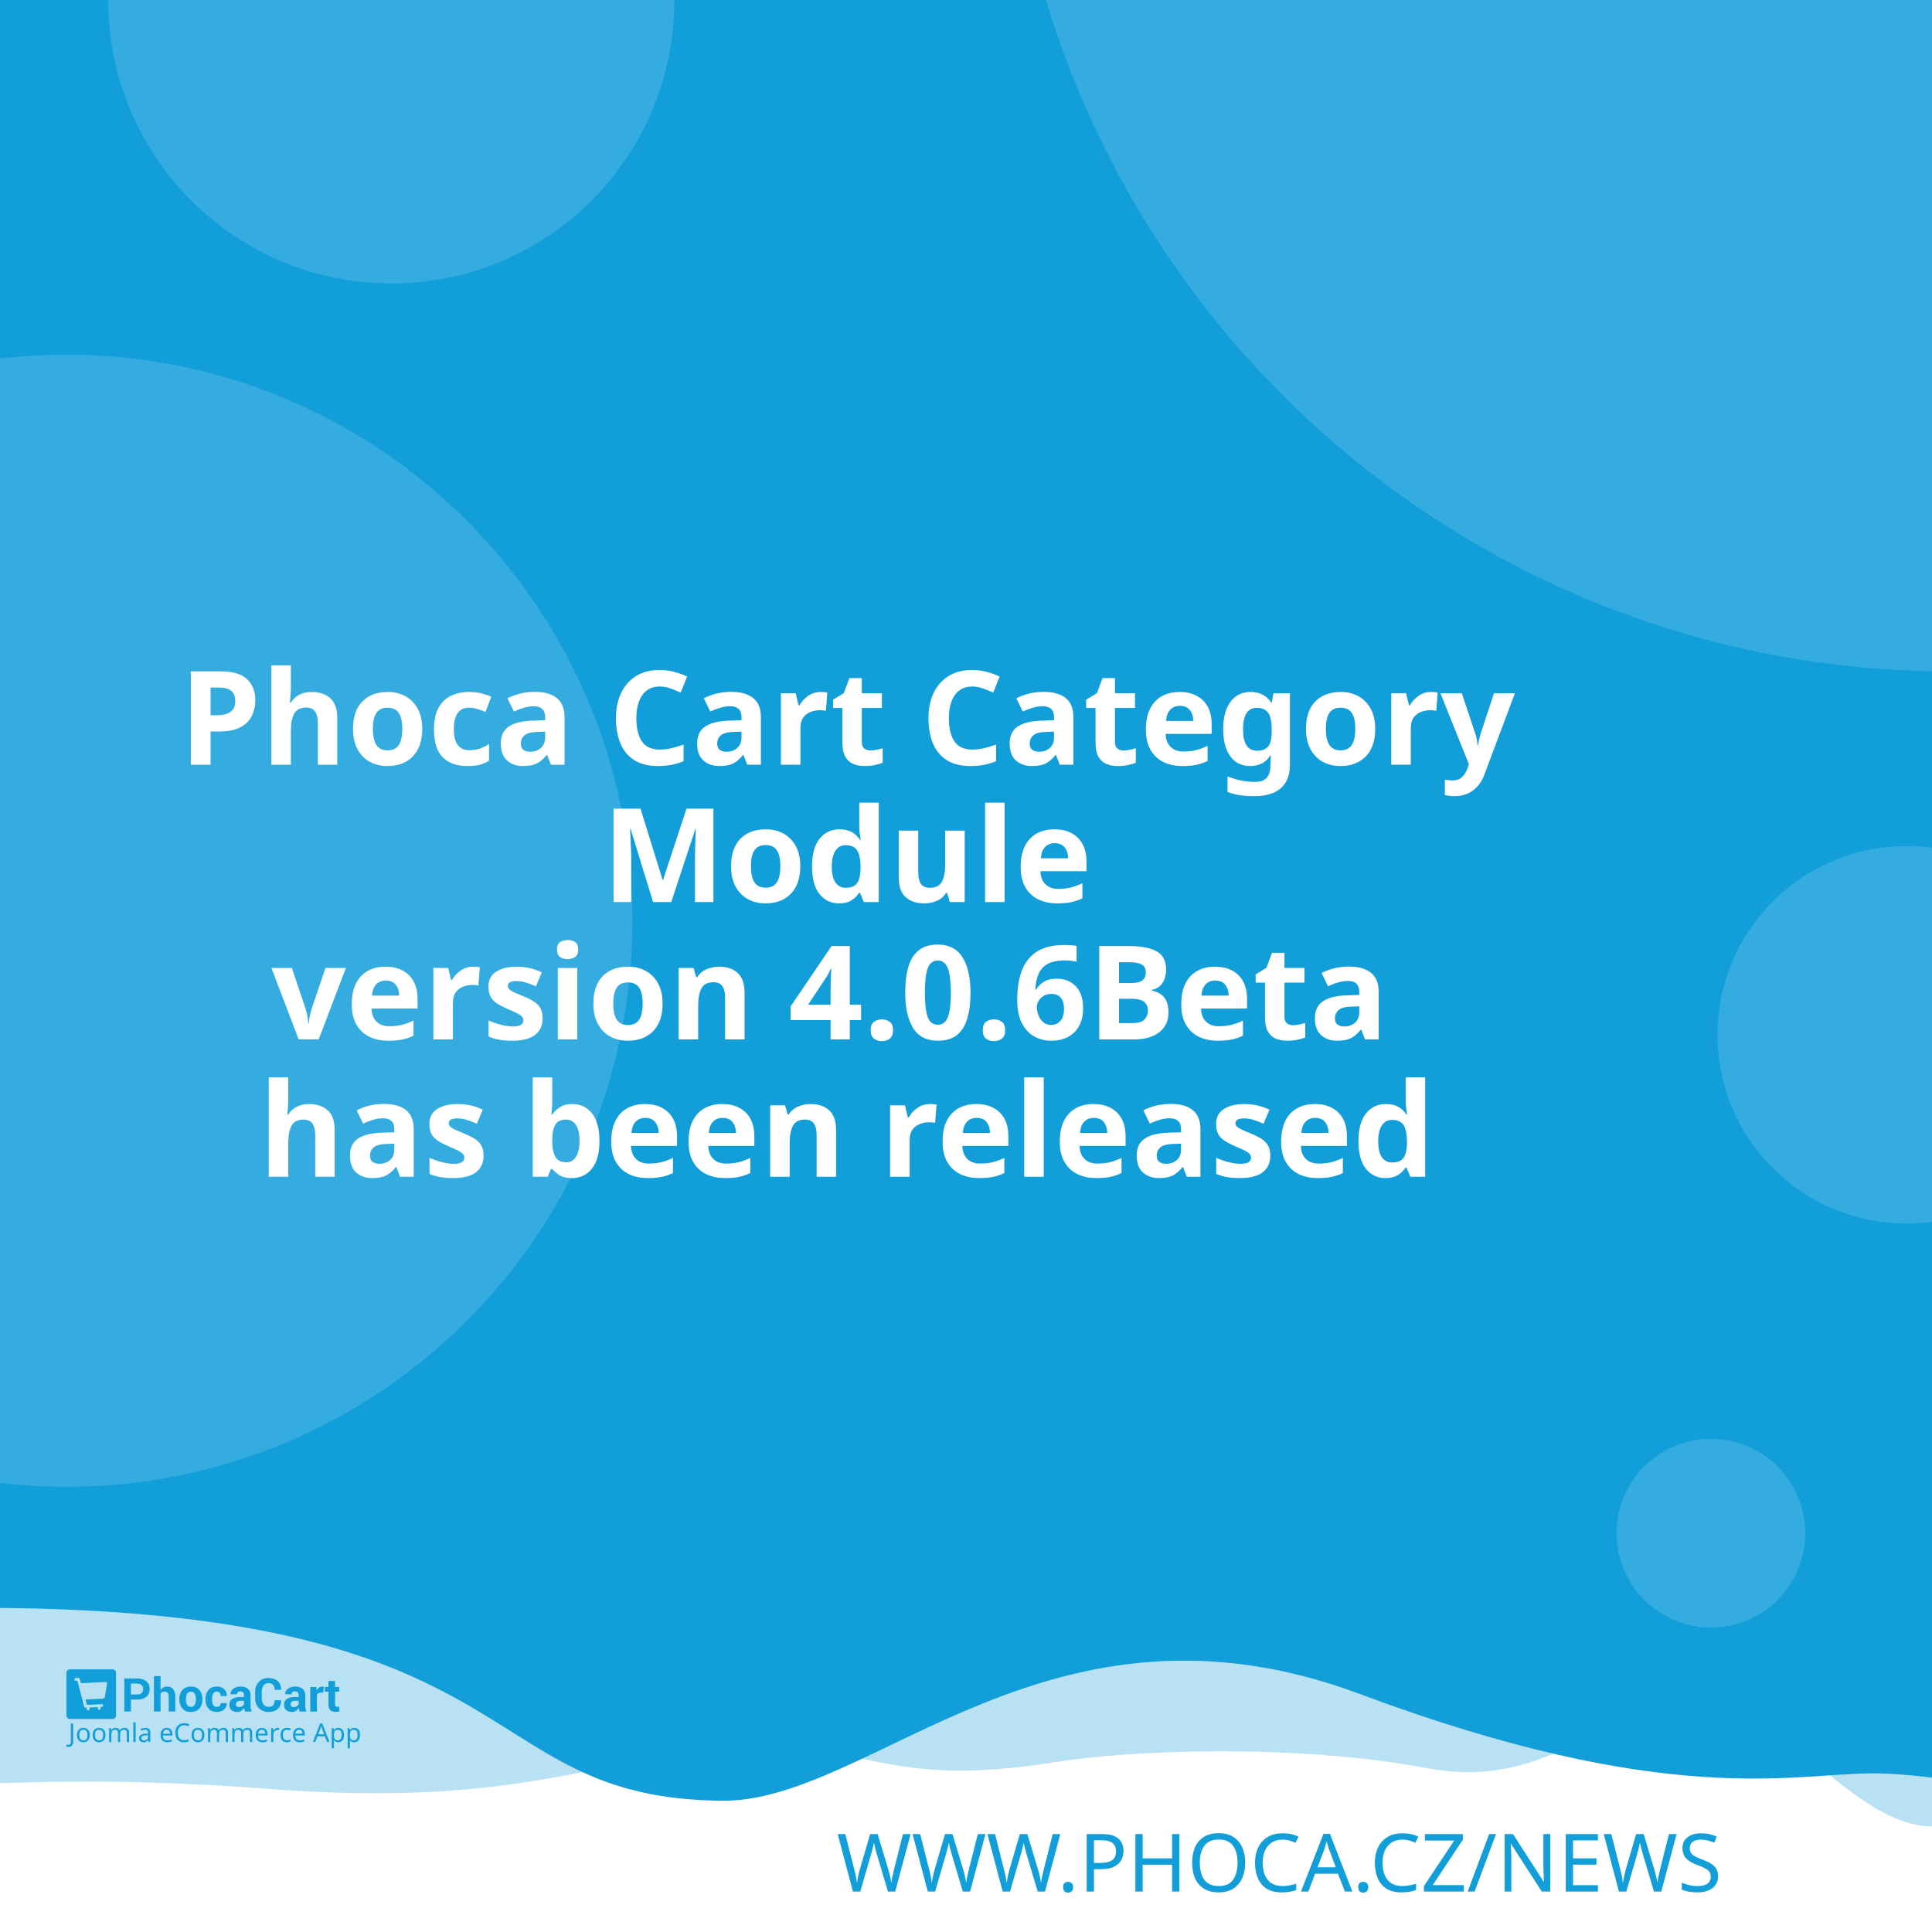
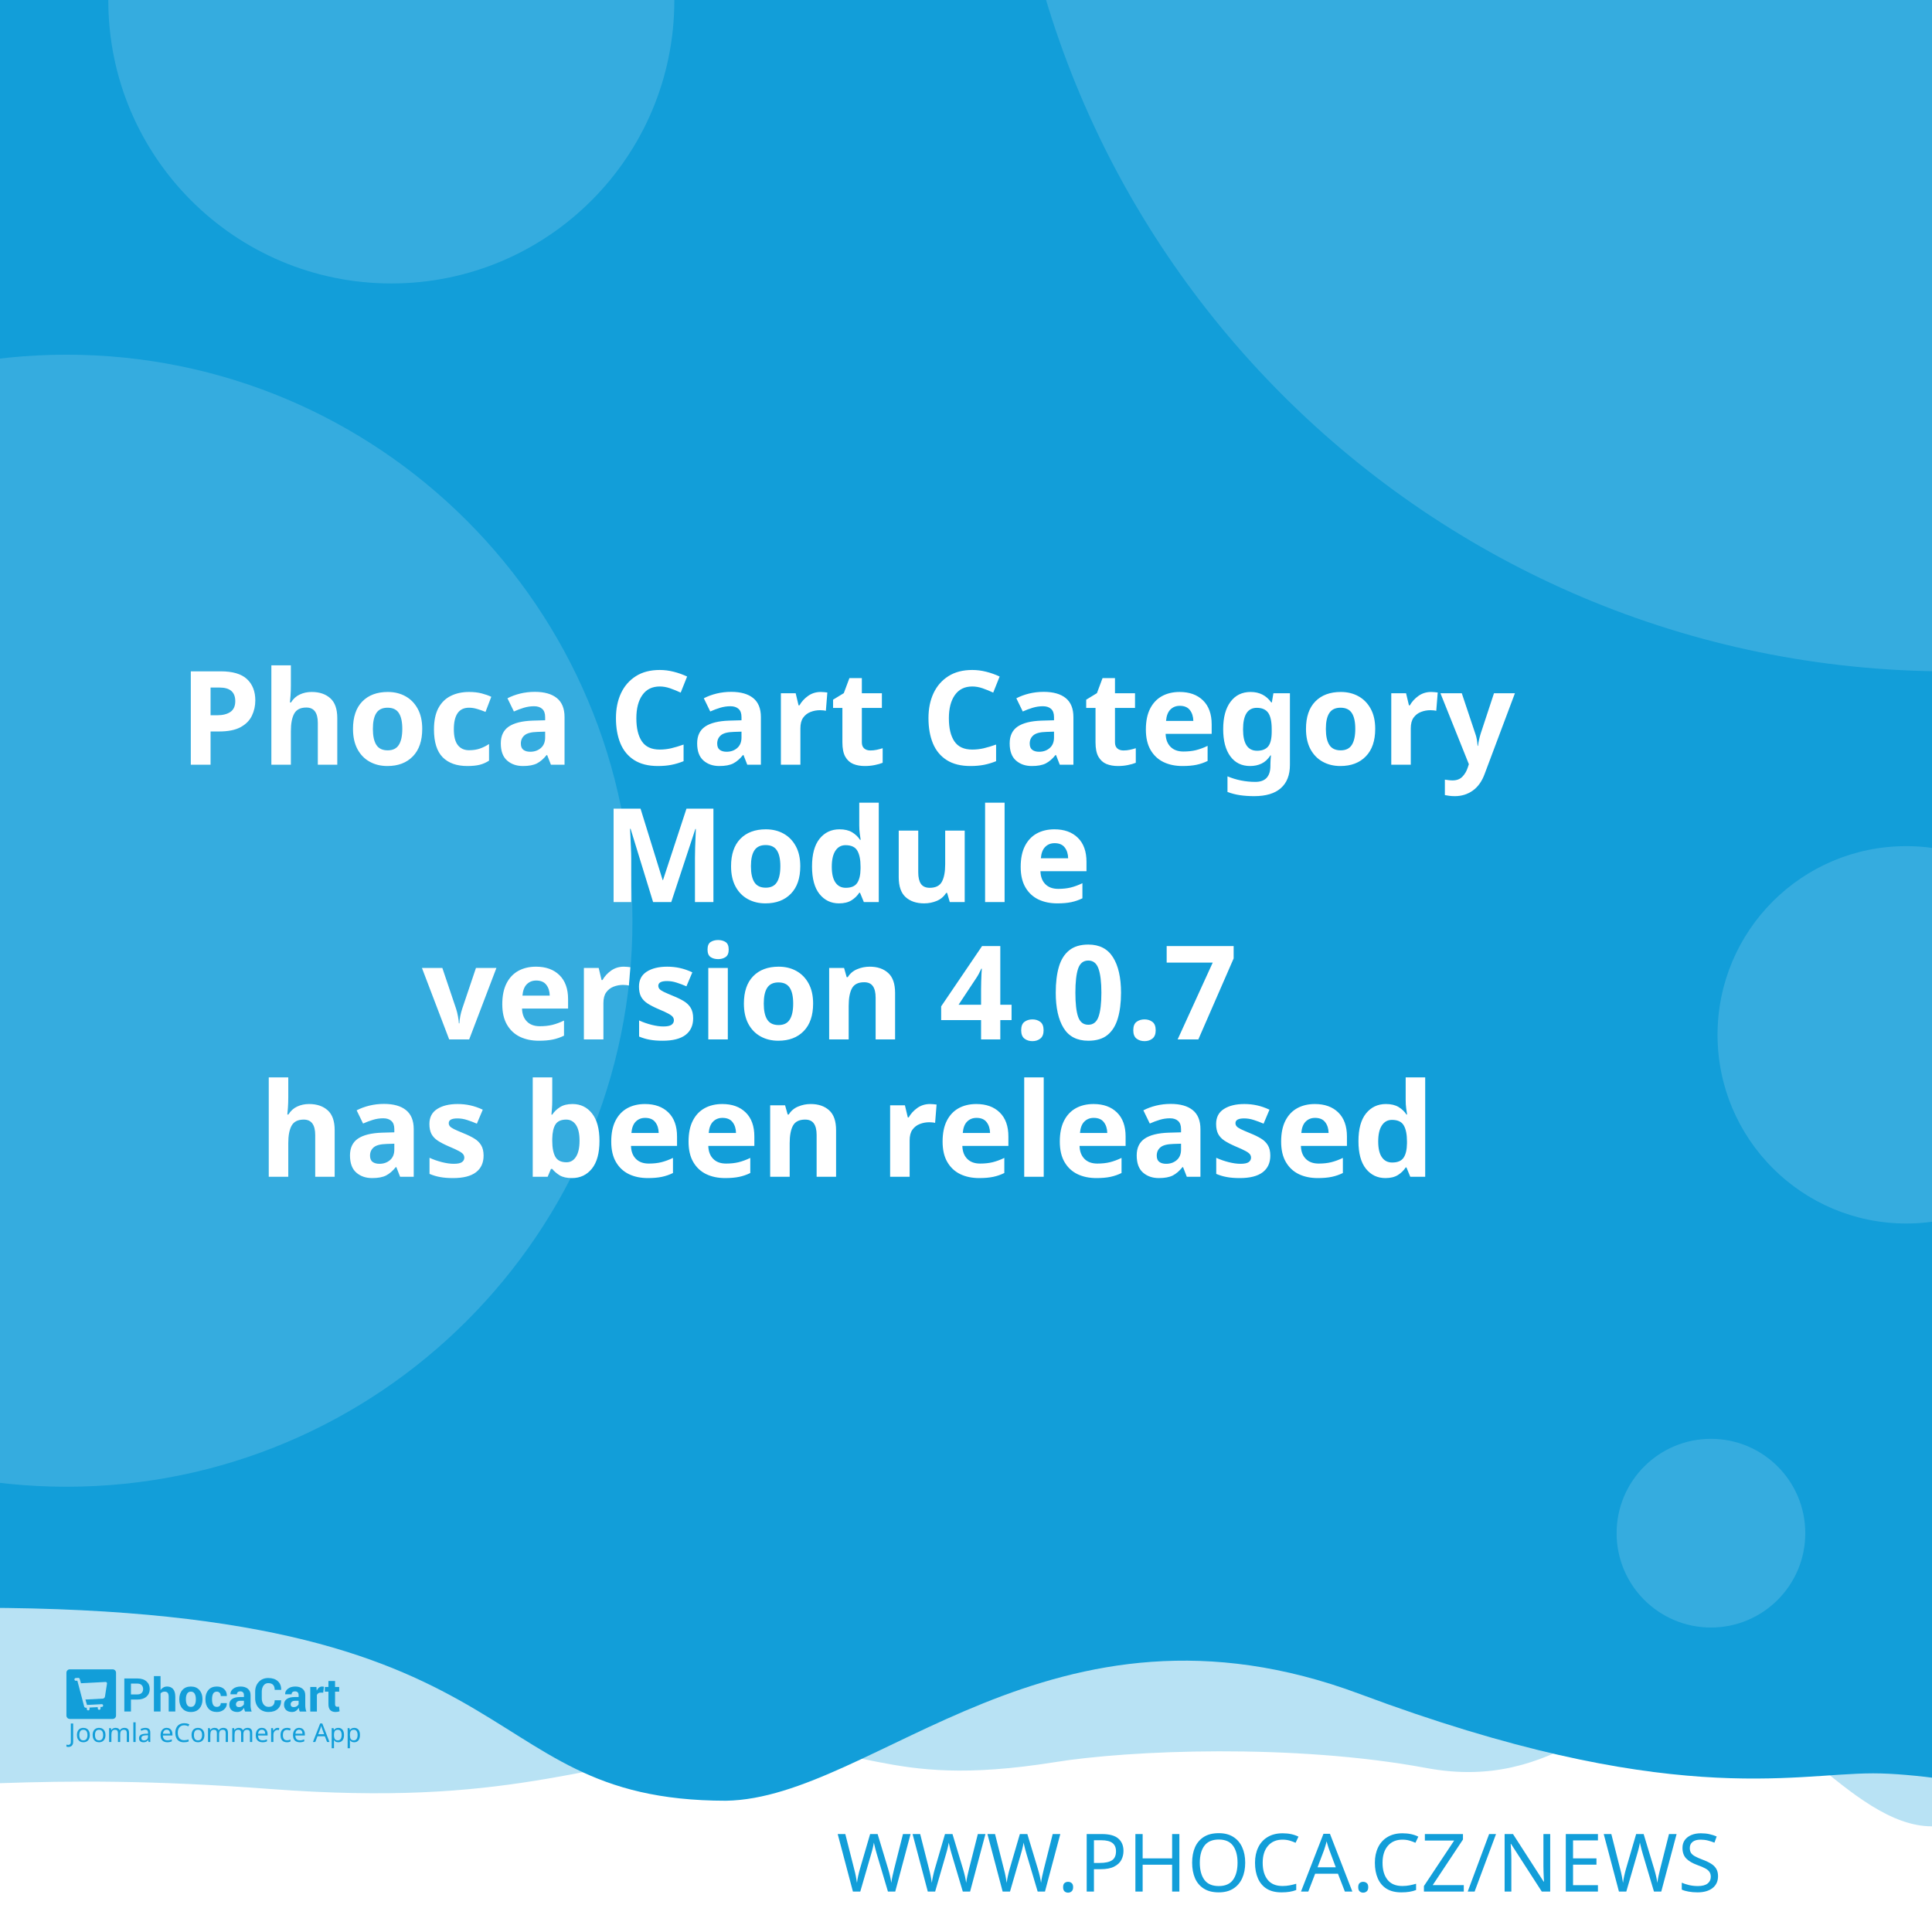
<svg xmlns="http://www.w3.org/2000/svg" width="512" height="512" viewBox="0 0 512 512" version="1.1" id="svg5">
  <defs id="defs2" />
  <g id="layer1">
    <path d="m -288.549,96.962 a 6.384,6.384 0 0 0 -6.384,6.384 v 81.087 a 6.384,6.384 0 0 0 6.384,6.384 h 81.083 a 6.384,6.384 0 0 0 6.384,-6.384 v -81.087 a 6.384,6.384 0 0 0 -6.384,-6.384 z m 16.084,16.188 c 0.591,-0.033 1.134,0.125 1.642,0.482 0.508,0.359 0.842,0.809 1.006,1.355 l 2.415,8.308 46.517,-2.44 c 0.829,-0.043 1.521,0.245 2.074,0.86 0.55,0.606 0.769,1.334 0.636,2.174 l -3.898,24.937 c -0.138,0.736 -0.57,1.497 -1.288,2.273 -0.719,0.787 -1.656,1.211 -2.797,1.272 l -32.861,1.721 3.038,10.253 27.775,-1.455 c 0.726,-0.04 1.351,0.178 1.887,0.648 0.523,0.483 0.803,1.086 0.844,1.812 0.038,0.726 -0.178,1.352 -0.648,1.887 -0.483,0.525 -1.086,0.806 -1.812,0.844 l -2.597,0.137 0.137,2.593 c 0.038,0.729 -0.178,1.356 -0.661,1.879 -0.472,0.535 -1.071,0.819 -1.8,0.856 -0.726,0.038 -1.353,-0.178 -1.879,-0.661 -0.535,-0.472 -0.814,-1.073 -0.852,-1.8 l -0.137,-2.593 -15.573,0.81 0.133,2.597 c 0.038,0.729 -0.176,1.356 -0.648,1.879 -0.483,0.535 -1.086,0.818 -1.812,0.856 -0.726,0.04 -1.352,-0.178 -1.887,-0.661 -0.525,-0.472 -0.806,-1.073 -0.844,-1.8 l -0.137,-2.597 -1.608,0.083 c -0.623,0.033 -1.193,-0.112 -1.721,-0.428 -0.515,-0.317 -0.883,-0.632 -1.11,-0.931 l -0.287,-0.507 -13.05,-49.343 -2.805,0.146 c -0.696,0.038 -1.312,-0.181 -1.858,-0.661 -0.545,-0.472 -0.835,-1.069 -0.873,-1.795 -0.038,-0.729 0.186,-1.353 0.682,-1.879 0.493,-0.535 1.083,-0.818 1.779,-0.856 z" style="fill:#ffffff;stroke-width:1;paint-order:stroke fill markers" id="path400" />
    <rect style="opacity:1;fill:#ffffff;stroke-width:5;stroke-linejoin:round;paint-order:stroke fill markers" id="rect723" width="512" height="512" x="0" y="0" />
    <path id="rect4460" style="opacity:0.3;fill:#129ed9;fill-opacity:1;stroke-width:5;stroke-linejoin:round;paint-order:stroke fill markers" d="M -256,4 H 768 v 480 c 0,0 -42.667,-10 -64,-10 -21.333,0 -42.408,10 -64,10 -21.592,0 -42.667,-10 -64,-10 -21.333,0 -42.408,10 -64,10 -21.592,0 -41.887,-34.701 -63.221,-34.701 -21.333,0 -35.645,25.795 -70.761,19.246 -35.116,-6.549 -78.862,-4.741 -98.515,-1.547 -47.289,7.533 -49.247,-6.724 -87.369,-3.311 -38.122,3.413 -56.921,15.193 -120.307,10.429 -63.387,-4.764 -84.091,0.698 -135.827,-0.116 -21.333,0 -42.408,10 -64,10 -21.592,0 -42.667,-10 -64,-10 -21.333,0 -64,10 -64,10 z" />
    <path id="rect4460-5" style="fill:#129ed9;fill-opacity:1;stroke-width:5;stroke-linejoin:round;paint-order:stroke fill markers" d="M -316,4.9999998e-7 H 708 V 480 c 0,0 -42.667,-10 -64,-10 -21.333,0 -42.408,10 -64,10 -21.592,0 -62.256,-10.048 -83.59,-10.048 -21.333,0 -54.449,9.448 -136.059,-21.03 -81.61,-30.478 -128.583,27.669 -167.971,28.291 -70.795,-0.042 -47.303,-54.288 -212.561,-50.983 C -185.439,429.534 -38.408,480 -60,480 c -21.592,0 -42.667,-10 -64,-10 -21.333,0 -42.408,10 -64,10 -21.592,0 -42.667,-10 -64,-10 -21.333,0 -64,10 -64,10 z" />
    <text xml:space="preserve" style="font-style:normal;font-weight:normal;font-size:21.333px;line-height:1.25;font-family:sans-serif;fill:#129ed9;fill-opacity:1;stroke:none" x="484.042" y="501.277" id="text2910-3-7">
      <tspan id="tspan2908-6-5" x="484.042" y="501.277" style="font-style:normal;font-variant:normal;font-weight:300;font-stretch:normal;font-size:21.333px;font-family:Montserrat;-inkscape-font-specification:'Montserrat Light';text-align:end;text-anchor:end;fill:#129ed9;fill-opacity:1">WWW.PHOCA.CZ/NEWS</tspan>
    </text>
    <text xml:space="preserve" style="font-style:normal;font-variant:normal;font-weight:600;font-stretch:normal;font-size:34.667px;line-height:1.05;font-family:Rubik;-inkscape-font-specification:'Rubik Semi-Bold';fill:#ffffff;fill-opacity:1;stroke:none" x="256" y="165" id="text11252">
      <tspan x="256" y="165" id="tspan403" style="text-align:center;text-anchor:middle" />
      <tspan x="256" y="202.659" style="font-size:34.667px;text-align:center;text-anchor:middle" id="tspan442">Phoca Cart Category</tspan>
      <tspan x="256" y="239.059" style="font-size:34.667px;text-align:center;text-anchor:middle" id="tspan444">Module</tspan>
-       <tspan x="256" y="275.459" id="tspan1992" style="font-size:34.667px;text-align:center;text-anchor:middle">version 4.0.6Beta
+       <tspan x="256" y="275.459" id="tspan1992" style="font-size:34.667px;text-align:center;text-anchor:middle">version 4.0.7
</tspan>
      <tspan x="256" y="311.859" id="tspan2906" style="font-size:34.667px;text-align:center;text-anchor:middle">has been released</tspan>
      <tspan x="256" y="348.259" id="tspan1994" style="font-size:34.667px" />
    </text>
    <circle style="opacity:0.15;fill:#ffffff;fill-opacity:1;stroke-width:5;stroke-linejoin:round;paint-order:stroke fill markers" id="path8376" cx="516.67" cy="-72.081" r="250" />
    <circle style="opacity:0.15;fill:#ffffff;fill-opacity:1;stroke-width:5;stroke-linejoin:round;paint-order:stroke fill markers" id="path8376-9" cx="17.604" cy="244" r="150" />
    <circle style="opacity:0.15;fill:#ffffff;fill-opacity:1;stroke-width:5;stroke-linejoin:round;paint-order:stroke fill markers" id="path8376-6" cx="103.704" cy="0.117" r="75" />
    <circle style="opacity:0.15;fill:#ffffff;fill-opacity:1;stroke-width:5;stroke-linejoin:round;paint-order:stroke fill markers" id="path8376-6-2" cx="505.168" cy="274.238" r="50" />
    <g id="g8950" transform="matrix(0.298069,0,0,0.298069,107.3348,335.2596)" style="fill:#129ed9;fill-opacity:1;stroke-width:3.355">
      <g id="g895" transform="translate(-301.0409,359.4151)" style="fill:#129ed9;fill-opacity:1;stroke-width:3.355">
        <g transform="matrix(1.3333,0,0,-1.3333,-75.59,850.15)" fill="#ffffff" image-rendering="optimizeQuality" id="g280" style="clip-rule:evenodd;fill:#129ed9;fill-opacity:1;stroke-width:8.934;shape-rendering:geometricPrecision">
          <path d="m 99.728,617.49 v -7.994 h -4.423 v 22.031 h 8.784 c 2.532,0 4.527,-0.646 5.979,-1.937 1.452,-1.291 2.181,-2.99 2.181,-5.097 0,-2.107 -0.729,-3.801 -2.181,-5.082 -1.452,-1.281 -3.446,-1.921 -5.979,-1.921 z m 0,3.408 h 4.361 c 1.23,0 2.165,0.336 2.801,1.002 0.635,0.671 0.951,1.523 0.951,2.561 0,1.059 -0.315,1.932 -0.946,2.623 -0.63,0.687 -1.566,1.033 -2.806,1.033 H 99.728 Z" id="path262" style="fill:#129ed9;fill-opacity:1;stroke-width:3.355" />
          <path d="m 119.45,623.79 c 0.517,0.749 1.147,1.327 1.891,1.746 0.749,0.418 1.576,0.63 2.485,0.63 1.705,0 3.043,-0.568 4.02,-1.704 0.971,-1.131 1.457,-2.887 1.457,-5.252 v -9.714 h -4.418 v 9.76 c 0,1.276 -0.227,2.174 -0.677,2.706 -0.445,0.532 -1.116,0.795 -2.005,0.795 -0.605,0 -1.137,-0.108 -1.602,-0.325 -0.465,-0.217 -0.847,-0.522 -1.152,-0.919 v -12.017 h -4.418 v 23.611 h 4.418 z" id="path264" style="fill:#129ed9;fill-opacity:1;stroke-width:3.355" />
          <path d="m 131.96,617.83 c 0,2.438 0.682,4.436 2.046,5.996 1.359,1.554 3.25,2.334 5.663,2.334 2.418,0 4.315,-0.774 5.689,-2.329 1.375,-1.549 2.062,-3.553 2.062,-6.001 v -0.32 c 0,-2.458 -0.687,-4.462 -2.051,-6.011 -1.369,-1.544 -3.261,-2.319 -5.674,-2.319 -2.418,0 -4.315,0.775 -5.684,2.319 -1.364,1.549 -2.051,3.553 -2.051,6.011 z m 4.408,-0.31 c 0,-1.487 0.264,-2.68 0.785,-3.584 0.527,-0.899 1.375,-1.348 2.542,-1.348 1.142,0 1.979,0.454 2.506,1.358 0.532,0.904 0.796,2.097 0.796,3.574 v 0.315 c 0,1.446 -0.269,2.629 -0.801,3.542 -0.537,0.914 -1.38,1.374 -2.527,1.374 -1.142,0 -1.979,-0.46 -2.506,-1.379 -0.532,-0.919 -0.796,-2.102 -0.796,-3.537 z" id="path266" style="fill:#129ed9;fill-opacity:1;stroke-width:3.355" />
          <path d="m 157.01,612.59 c 0.79,0 1.421,0.227 1.891,0.682 0.475,0.454 0.713,1.064 0.713,1.828 h 4.015 l 0.041,-0.093 c 0.041,-1.653 -0.579,-3.037 -1.871,-4.152 -1.287,-1.116 -2.883,-1.673 -4.79,-1.673 -2.439,0 -4.325,0.769 -5.648,2.314 -1.318,1.544 -1.979,3.522 -1.979,5.944 v 0.449 c 0,2.412 0.656,4.395 1.974,5.944 1.317,1.554 3.198,2.329 5.638,2.329 2.02,0 3.648,-0.573 4.883,-1.725 1.235,-1.151 1.835,-2.664 1.793,-4.539 l -0.031,-0.088 h -4.026 c 0,0.842 -0.233,1.544 -0.698,2.107 -0.46,0.558 -1.101,0.837 -1.922,0.837 -1.168,0 -1.995,-0.454 -2.475,-1.358 -0.476,-0.904 -0.718,-2.071 -0.718,-3.496 v -0.454 c 0,-1.456 0.243,-2.628 0.718,-3.522 0.48,-0.888 1.312,-1.332 2.491,-1.332" id="path268" style="fill:#129ed9;fill-opacity:1;stroke-width:3.355" />
          <path d="m 175.8,609.49 c -0.165,0.372 -0.305,0.764 -0.419,1.183 -0.119,0.413 -0.202,0.837 -0.248,1.27 -0.455,-0.8 -1.054,-1.456 -1.798,-1.978 -0.739,-0.521 -1.628,-0.785 -2.656,-0.785 -1.715,0 -3.038,0.439 -3.963,1.322 -0.93,0.883 -1.395,2.086 -1.395,3.604 0,1.606 0.62,2.845 1.855,3.729 1.235,0.883 3.038,1.322 5.41,1.322 h 2.47 v 1.301 c 0,0.785 -0.207,1.394 -0.62,1.828 -0.413,0.434 -1.023,0.651 -1.834,0.651 -0.713,0 -1.266,-0.175 -1.653,-0.522 -0.393,-0.346 -0.584,-0.826 -0.584,-1.446 l -4.268,0.016 -0.016,0.093 c -0.072,1.379 0.527,2.572 1.798,3.579 1.271,1.002 2.946,1.503 5.013,1.503 1.958,0 3.545,-0.496 4.769,-1.492 1.22,-0.992 1.829,-2.406 1.829,-4.24 v -6.76 c 0,-0.769 0.062,-1.492 0.176,-2.164 0.119,-0.676 0.299,-1.348 0.553,-2.014 z m -4.046,2.943 c 0.78,0 1.468,0.191 2.077,0.574 0.605,0.382 1.013,0.826 1.225,1.332 v 2.308 h -2.47 c -0.935,0 -1.648,-0.232 -2.134,-0.702 -0.481,-0.47 -0.724,-1.033 -0.724,-1.699 0,-0.542 0.181,-0.981 0.542,-1.312 0.367,-0.336 0.858,-0.501 1.483,-0.501" id="path270" style="fill:#129ed9;fill-opacity:1;stroke-width:3.355" />
          <path d="m 199.84,617.01 0.031,-0.088 c 0.041,-2.37 -0.682,-4.25 -2.17,-5.645 -1.488,-1.394 -3.555,-2.091 -6.201,-2.091 -2.656,0 -4.811,0.852 -6.464,2.556 -1.653,1.704 -2.486,3.894 -2.486,6.579 v 4.369 c 0,2.67 0.812,4.86 2.424,6.574 1.617,1.715 3.715,2.572 6.299,2.572 2.723,0 4.852,-0.697 6.386,-2.097 1.535,-1.399 2.284,-3.305 2.243,-5.717 l -0.031,-0.088 h -4.299 c 0,1.451 -0.346,2.561 -1.044,3.336 -0.698,0.769 -1.783,1.157 -3.255,1.157 -1.323,0 -2.372,-0.537 -3.147,-1.606 -0.78,-1.074 -1.168,-2.438 -1.168,-4.1 v -4.39 c 0,-1.683 0.408,-3.057 1.225,-4.131 0.822,-1.069 1.922,-1.606 3.317,-1.606 1.38,0 2.403,0.372 3.064,1.11 0.661,0.744 0.992,1.844 0.992,3.305 z" id="path272" style="fill:#129ed9;fill-opacity:1;stroke-width:3.355" />
          <path d="m 212.27,609.49 c -0.165,0.372 -0.305,0.764 -0.419,1.183 -0.119,0.413 -0.202,0.837 -0.248,1.27 -0.455,-0.8 -1.054,-1.456 -1.798,-1.978 -0.739,-0.521 -1.628,-0.785 -2.656,-0.785 -1.716,0 -3.038,0.439 -3.963,1.322 -0.93,0.883 -1.395,2.086 -1.395,3.604 0,1.606 0.62,2.845 1.855,3.729 1.235,0.883 3.039,1.322 5.41,1.322 h 2.47 v 1.301 c 0,0.785 -0.207,1.394 -0.62,1.828 -0.413,0.434 -1.023,0.651 -1.834,0.651 -0.713,0 -1.266,-0.175 -1.654,-0.522 -0.393,-0.346 -0.584,-0.826 -0.584,-1.446 l -4.268,0.016 -0.016,0.093 c -0.072,1.379 0.527,2.572 1.798,3.579 1.271,1.002 2.945,1.503 5.013,1.503 1.958,0 3.545,-0.496 4.769,-1.492 1.22,-0.992 1.829,-2.406 1.829,-4.24 v -6.76 c 0,-0.769 0.062,-1.492 0.176,-2.164 0.119,-0.676 0.3,-1.348 0.553,-2.014 z m -4.046,2.943 c 0.78,0 1.468,0.191 2.077,0.574 0.605,0.382 1.013,0.826 1.224,1.332 v 2.308 h -2.47 c -0.935,0 -1.649,-0.232 -2.134,-0.702 -0.481,-0.47 -0.723,-1.033 -0.723,-1.699 0,-0.542 0.181,-0.981 0.542,-1.312 0.367,-0.336 0.858,-0.501 1.483,-0.501" id="path274" style="fill:#129ed9;fill-opacity:1;stroke-width:3.355" />
          <path d="m 227.92,622.06 -1.617,0.046 c -0.656,0 -1.199,-0.134 -1.623,-0.408 -0.423,-0.274 -0.744,-0.656 -0.966,-1.152 v -11.052 h -4.408 v 16.36 h 4.103 l 0.196,-2.422 c 0.382,0.857 0.883,1.528 1.494,2.009 0.61,0.48 1.312,0.723 2.108,0.723 0.223,0 0.429,-0.015 0.615,-0.052 0.186,-0.036 0.377,-0.077 0.568,-0.129 z" id="path276" style="fill:#129ed9;fill-opacity:1;stroke-width:3.355" />
          <path d="m 235.83,629.86 v -4.007 h 2.754 v -3.099 H 235.83 v -8.33 c 0,-0.635 0.129,-1.09 0.393,-1.363 0.263,-0.274 0.615,-0.408 1.059,-0.408 0.232,0 0.434,0.01 0.599,0.036 0.166,0.026 0.362,0.072 0.579,0.129 l 0.383,-3.181 c -0.445,-0.155 -0.878,-0.268 -1.302,-0.341 -0.424,-0.078 -0.884,-0.114 -1.38,-0.114 -1.524,0 -2.697,0.418 -3.519,1.255 -0.822,0.837 -1.235,2.159 -1.235,3.977 v 8.34 h -2.392 v 3.099 h 2.392 v 4.007 z" id="path278" style="fill:#129ed9;fill-opacity:1;stroke-width:3.355" />
        </g>
        <g fill="#ffffff" fill-rule="evenodd" image-rendering="optimizeQuality" stroke-width="1.934" aria-label="Joomla eCommerce App" id="g318" style="clip-rule:evenodd;fill:#129ed9;fill-opacity:1;shape-rendering:geometricPrecision">
          <path d="M 1.704,69 Q 1.151,69 0.736,68.908 0.321,68.839 -0.002,68.7 v -1.752 q 0.369,0.092 0.784,0.161 0.415,0.069 0.876,0.069 0.576,0 1.083,-0.231 0.53,-0.231 0.853,-0.807 0.323,-0.576 0.323,-1.614 v -16.368 h 2.075 v 16.206 q 0,2.374 -1.176,3.504 -1.176,1.13 -3.112,1.13 z" id="path282" style="fill:#129ed9;fill-opacity:1;stroke-width:1.934" />
          <path d="m 20.792,58.419 q 0,3.066 -1.568,4.749 -1.545,1.683 -4.196,1.683 -1.637,0 -2.928,-0.738 -1.268,-0.761 -2.006,-2.19 -0.738,-1.452 -0.738,-3.504 0,-3.066 1.545,-4.726 1.545,-1.66 4.196,-1.66 1.683,0 2.951,0.761 1.291,0.738 2.006,2.167 0.738,1.406 0.738,3.458 z m -9.336,0 q 0,2.19 0.853,3.481 0.876,1.268 2.766,1.268 1.867,0 2.743,-1.268 0.876,-1.291 0.876,-3.481 0,-2.19 -0.876,-3.435 -0.876,-1.245 -2.766,-1.245 -1.89,0 -2.743,1.245 -0.853,1.245 -0.853,3.435 z" id="path284" style="fill:#129ed9;fill-opacity:1;stroke-width:1.934" />
          <path d="m 34.739,58.419 q 0,3.066 -1.568,4.749 -1.545,1.683 -4.196,1.683 -1.637,0 -2.928,-0.738 -1.268,-0.761 -2.006,-2.19 -0.738,-1.452 -0.738,-3.504 0,-3.066 1.545,-4.726 1.545,-1.66 4.196,-1.66 1.683,0 2.951,0.761 1.291,0.738 2.006,2.167 0.738,1.406 0.738,3.458 z m -9.336,0 q 0,2.19 0.853,3.481 0.876,1.268 2.766,1.268 1.867,0 2.743,-1.268 0.876,-1.291 0.876,-3.481 0,-2.19 -0.876,-3.435 -0.876,-1.245 -2.766,-1.245 -1.89,0 -2.743,1.245 -0.853,1.245 -0.853,3.435 z" id="path286" style="fill:#129ed9;fill-opacity:1;stroke-width:1.934" />
          <path d="m 51.499,52.033 q 2.098,0 3.135,1.083 1.037,1.06 1.037,3.458 V 64.62 H 53.666 v -7.953 q 0,-2.928 -2.513,-2.928 -1.798,0 -2.582,1.037 -0.761,1.037 -0.761,3.02 V 64.62 h -2.006 v -7.953 q 0,-2.928 -2.536,-2.928 -1.867,0 -2.582,1.153 -0.715,1.153 -0.715,3.32 v 6.409 h -2.029 v -12.356 h 1.637 l 0.3,1.683 h 0.115 q 0.576,-0.968 1.545,-1.429 0.991,-0.484 2.098,-0.484 2.905,0 3.781,2.075 h 0.115 q 0.622,-1.06 1.683,-1.568 1.083,-0.507 2.282,-0.507 z" id="path288" style="fill:#129ed9;fill-opacity:1;stroke-width:1.934" />
          <path d="M 61.527,64.62 H 59.498 V 47.1 h 2.029 z" id="path290" style="fill:#129ed9;fill-opacity:1;stroke-width:1.934" />
          <path d="m 70.126,52.056 q 2.259,0 3.343,0.991 1.083,0.991 1.083,3.158 v 8.414 h -1.475 l -0.392,-1.752 h -0.092 q -0.807,1.014 -1.706,1.498 -0.876,0.484 -2.444,0.484 -1.683,0 -2.789,-0.876 -1.107,-0.899 -1.107,-2.789 0,-1.844 1.452,-2.836 1.452,-1.014 4.472,-1.107 l 2.098,-0.069 v -0.738 q 0,-1.545 -0.669,-2.144 -0.669,-0.599 -1.89,-0.599 -0.968,0 -1.844,0.3 -0.876,0.277 -1.637,0.645 l -0.622,-1.522 q 0.807,-0.438 1.913,-0.738 1.107,-0.323 2.305,-0.323 z m 0.599,6.593 q -2.305,0.092 -3.204,0.738 -0.876,0.645 -0.876,1.821 0,1.037 0.622,1.522 0.645,0.484 1.637,0.484 1.568,0 2.605,-0.853 1.037,-0.876 1.037,-2.674 v -1.107 z" id="path292" style="fill:#129ed9;fill-opacity:1;stroke-width:1.934" />
          <path d="m 89.144,52.033 q 1.591,0 2.72,0.692 1.153,0.692 1.752,1.96 0.622,1.245 0.622,2.928 v 1.222 h -8.46 q 0.046,2.098 1.06,3.204 1.037,1.083 2.882,1.083 1.176,0 2.075,-0.207 0.922,-0.231 1.89,-0.645 v 1.775 q -0.945,0.415 -1.867,0.599 -0.922,0.207 -2.19,0.207 -1.752,0 -3.112,-0.715 -1.337,-0.715 -2.098,-2.121 -0.738,-1.429 -0.738,-3.481 0,-2.029 0.669,-3.481 0.692,-1.452 1.913,-2.236 1.245,-0.784 2.882,-0.784 z m -0.023,1.66 q -1.452,0 -2.305,0.945 -0.83,0.922 -0.991,2.582 h 6.293 q -0.023,-1.568 -0.738,-2.536 -0.715,-0.991 -2.259,-0.991 z" id="path294" style="fill:#129ed9;fill-opacity:1;stroke-width:1.934" />
          <path d="m 104.71,49.751 q -2.651,0 -4.173,1.775 -1.522,1.775 -1.522,4.864 0,3.066 1.406,4.864 1.429,1.775 4.265,1.775 1.083,0 2.052,-0.184 0.968,-0.184 1.89,-0.461 v 1.798 q -0.922,0.346 -1.913,0.507 -0.968,0.161 -2.328,0.161 -2.513,0 -4.196,-1.037 -1.683,-1.037 -2.536,-2.951 -0.83,-1.913 -0.83,-4.495 0,-2.49 0.899,-4.38 0.922,-1.913 2.697,-2.974 1.775,-1.083 4.311,-1.083 2.605,0 4.541,0.968 l -0.83,1.752 q -0.761,-0.346 -1.706,-0.622 -0.922,-0.277 -2.029,-0.277 z" id="path296" style="fill:#129ed9;fill-opacity:1;stroke-width:1.934" />
          <path d="m 122.69,58.419 q 0,3.066 -1.568,4.749 -1.545,1.683 -4.196,1.683 -1.637,0 -2.928,-0.738 -1.268,-0.761 -2.006,-2.19 -0.738,-1.452 -0.738,-3.504 0,-3.066 1.545,-4.726 1.545,-1.66 4.196,-1.66 1.683,0 2.951,0.761 1.291,0.738 2.006,2.167 0.738,1.406 0.738,3.458 z m -9.336,0 q 0,2.19 0.853,3.481 0.876,1.268 2.766,1.268 1.867,0 2.743,-1.268 0.876,-1.291 0.876,-3.481 0,-2.19 -0.876,-3.435 -0.876,-1.245 -2.766,-1.245 -1.89,0 -2.743,1.245 -0.853,1.245 -0.853,3.435 z" id="path298" style="fill:#129ed9;fill-opacity:1;stroke-width:1.934" />
          <path d="m 139.45,52.033 q 2.098,0 3.135,1.083 1.037,1.06 1.037,3.458 V 64.62 h -2.006 v -7.953 q 0,-2.928 -2.513,-2.928 -1.798,0 -2.582,1.037 -0.761,1.037 -0.761,3.02 V 64.62 h -2.006 v -7.953 q 0,-2.928 -2.536,-2.928 -1.867,0 -2.582,1.153 -0.715,1.153 -0.715,3.32 v 6.409 h -2.029 v -12.356 h 1.637 l 0.3,1.683 h 0.115 q 0.576,-0.968 1.545,-1.429 0.991,-0.484 2.098,-0.484 2.905,0 3.781,2.075 h 0.115 q 0.622,-1.06 1.683,-1.568 1.083,-0.507 2.282,-0.507 z" id="path300" style="fill:#129ed9;fill-opacity:1;stroke-width:1.934" />
          <path d="m 161,52.033 q 2.098,0 3.135,1.083 1.037,1.06 1.037,3.458 V 64.62 h -2.006 v -7.953 q 0,-2.928 -2.513,-2.928 -1.798,0 -2.582,1.037 -0.761,1.037 -0.761,3.02 V 64.62 h -2.006 v -7.953 q 0,-2.928 -2.536,-2.928 -1.867,0 -2.582,1.153 -0.715,1.153 -0.715,3.32 v 6.409 h -2.029 v -12.356 h 1.637 l 0.3,1.683 h 0.115 q 0.576,-0.968 1.545,-1.429 0.991,-0.484 2.098,-0.484 2.905,0 3.781,2.075 h 0.115 q 0.622,-1.06 1.683,-1.568 1.083,-0.507 2.282,-0.507 z" id="path302" style="fill:#129ed9;fill-opacity:1;stroke-width:1.934" />
          <path d="m 173.77,52.033 q 1.591,0 2.72,0.692 1.153,0.692 1.752,1.96 0.622,1.245 0.622,2.928 v 1.222 h -8.46 q 0.046,2.098 1.06,3.204 1.037,1.083 2.882,1.083 1.176,0 2.075,-0.207 0.922,-0.231 1.89,-0.645 v 1.775 q -0.945,0.415 -1.867,0.599 -0.922,0.207 -2.19,0.207 -1.752,0 -3.112,-0.715 -1.337,-0.715 -2.098,-2.121 -0.738,-1.429 -0.738,-3.481 0,-2.029 0.669,-3.481 0.692,-1.452 1.913,-2.236 1.245,-0.784 2.882,-0.784 z m -0.023,1.66 q -1.452,0 -2.305,0.945 -0.83,0.922 -0.991,2.582 h 6.293 q -0.023,-1.568 -0.738,-2.536 -0.715,-0.991 -2.259,-0.991 z" id="path304" style="fill:#129ed9;fill-opacity:1;stroke-width:1.934" />
          <path d="m 187.76,52.033 q 0.346,0 0.738,0.046 0.415,0.023 0.715,0.092 l -0.254,1.867 q -0.3,-0.069 -0.669,-0.115 -0.346,-0.046 -0.669,-0.046 -0.945,0 -1.775,0.53 -0.83,0.507 -1.337,1.452 -0.484,0.922 -0.484,2.167 v 6.593 h -2.029 v -12.356 h 1.66 l 0.231,2.259 h 0.092 q 0.599,-1.014 1.545,-1.752 0.945,-0.738 2.236,-0.738 z" id="path306" style="fill:#129ed9;fill-opacity:1;stroke-width:1.934" />
          <path d="m 196.02,64.851 q -1.637,0 -2.928,-0.669 -1.268,-0.669 -2.006,-2.075 -0.715,-1.406 -0.715,-3.596 0,-2.282 0.761,-3.712 0.761,-1.429 2.052,-2.098 1.314,-0.669 2.974,-0.669 0.945,0 1.821,0.207 0.876,0.184 1.429,0.461 l -0.622,1.683 q -0.553,-0.207 -1.291,-0.392 -0.738,-0.184 -1.383,-0.184 -3.642,0 -3.642,4.68 0,2.236 0.876,3.435 0.899,1.176 2.651,1.176 1.014,0 1.775,-0.207 0.784,-0.207 1.429,-0.507 v 1.798 q -0.622,0.323 -1.383,0.484 -0.738,0.184 -1.798,0.184 z" id="path308" style="fill:#129ed9;fill-opacity:1;stroke-width:1.934" />
          <path d="m 206.9,52.033 q 1.591,0 2.72,0.692 1.153,0.692 1.752,1.96 0.622,1.245 0.622,2.928 v 1.222 h -8.46 q 0.046,2.098 1.06,3.204 1.037,1.083 2.882,1.083 1.176,0 2.075,-0.207 0.922,-0.231 1.89,-0.645 v 1.775 q -0.945,0.415 -1.867,0.599 -0.922,0.207 -2.19,0.207 -1.752,0 -3.112,-0.715 -1.337,-0.715 -2.098,-2.121 -0.738,-1.429 -0.738,-3.481 0,-2.029 0.669,-3.481 0.692,-1.452 1.913,-2.236 1.245,-0.784 2.882,-0.784 z m -0.023,1.66 q -1.452,0 -2.305,0.945 -0.83,0.922 -0.991,2.582 h 6.293 q -0.023,-1.568 -0.738,-2.536 -0.715,-0.991 -2.259,-0.991 z" id="path310" style="fill:#129ed9;fill-opacity:1;stroke-width:1.934" />
          <path d="m 231.73,64.62 -1.983,-5.095 h -6.524 l -1.96,5.095 h -2.098 l 6.432,-16.529 h 1.867 l 6.409,16.529 z m -4.449,-11.918 q -0.069,-0.184 -0.231,-0.669 -0.161,-0.484 -0.323,-0.991 -0.138,-0.53 -0.231,-0.807 -0.161,0.715 -0.369,1.406 -0.207,0.669 -0.346,1.06 l -1.867,4.979 h 5.21 z" id="path312" style="fill:#129ed9;fill-opacity:1;stroke-width:1.934" />
          <path d="m 241.73,52.033 q 2.282,0 3.665,1.591 1.406,1.591 1.406,4.795 0,3.158 -1.406,4.795 -1.383,1.637 -3.688,1.637 -1.429,0 -2.374,-0.53 -0.922,-0.553 -1.452,-1.268 h -0.138 q 0.046,0.392 0.092,0.991 0.046,0.599 0.046,1.037 v 5.072 h -2.029 v -17.889 h 1.66 l 0.277,1.683 h 0.092 q 0.553,-0.807 1.452,-1.36 0.899,-0.553 2.397,-0.553 z m -0.369,1.706 q -1.89,0 -2.674,1.06 -0.761,1.06 -0.807,3.227 v 0.392 q 0,2.282 0.738,3.527 0.761,1.222 2.789,1.222 1.13,0 1.844,-0.622 0.738,-0.622 1.083,-1.683 0.369,-1.083 0.369,-2.467 0,-2.121 -0.83,-3.389 -0.807,-1.268 -2.513,-1.268 z" id="path314" style="fill:#129ed9;fill-opacity:1;stroke-width:1.934" />
          <path d="m 255.91,52.033 q 2.282,0 3.665,1.591 1.406,1.591 1.406,4.795 0,3.158 -1.406,4.795 -1.383,1.637 -3.688,1.637 -1.429,0 -2.374,-0.53 -0.922,-0.553 -1.452,-1.268 h -0.138 q 0.046,0.392 0.092,0.991 0.046,0.599 0.046,1.037 v 5.072 h -2.029 v -17.889 h 1.66 l 0.277,1.683 h 0.092 q 0.553,-0.807 1.452,-1.36 0.899,-0.553 2.397,-0.553 z m -0.369,1.706 q -1.89,0 -2.674,1.06 -0.761,1.06 -0.807,3.227 v 0.392 q 0,2.282 0.738,3.527 0.761,1.222 2.789,1.222 1.13,0 1.844,-0.622 0.738,-0.622 1.083,-1.683 0.369,-1.083 0.369,-2.467 0,-2.121 -0.83,-3.389 -0.807,-1.268 -2.513,-1.268 z" id="path316" style="fill:#129ed9;fill-opacity:1;stroke-width:1.934" />
        </g>
        <path d="M 3,0 A 3,3 0 0 0 0,3 v 38.107 a 3,3 0 0 0 3,3 h 38.105 a 3,3 0 0 0 3,-3 V 3 a 3,3 0 0 0 -3,-3 z m 7.559,7.607 c 0.278,-0.015 0.533,0.059 0.771,0.227 0.239,0.169 0.396,0.38 0.473,0.637 l 1.135,3.904 21.861,-1.147 c 0.39,-0.02 0.715,0.115 0.975,0.404 0.259,0.285 0.361,0.627 0.299,1.022 l -1.832,11.719 c -0.065,0.346 -0.268,0.703 -0.605,1.068 -0.338,0.37 -0.778,0.569 -1.315,0.598 l -15.443,0.809 1.428,4.818 13.053,-0.684 c 0.341,-0.019 0.635,0.084 0.887,0.305 0.246,0.227 0.378,0.51 0.396,0.852 0.018,0.341 -0.084,0.635 -0.305,0.887 -0.227,0.247 -0.51,0.379 -0.852,0.396 l -1.221,0.064 0.064,1.219 c 0.018,0.343 -0.084,0.637 -0.311,0.883 -0.222,0.252 -0.503,0.385 -0.846,0.402 -0.341,0.018 -0.636,-0.084 -0.883,-0.311 -0.252,-0.222 -0.383,-0.504 -0.4,-0.846 l -0.064,-1.219 -7.318,0.381 0.062,1.221 c 0.018,0.343 -0.083,0.637 -0.305,0.883 -0.227,0.252 -0.51,0.384 -0.852,0.402 -0.341,0.019 -0.635,-0.084 -0.887,-0.311 -0.247,-0.222 -0.379,-0.504 -0.396,-0.846 l -0.064,-1.221 -0.756,0.039 c -0.293,0.015 -0.561,-0.052 -0.809,-0.201 -0.242,-0.149 -0.415,-0.297 -0.521,-0.438 l -0.135,-0.238 -6.133,-23.189 -1.318,0.068 C 8.066,10.184 7.776,10.082 7.52,9.856 7.263,9.634 7.127,9.354 7.11,9.012 7.092,8.67 7.197,8.377 7.43,8.13 7.661,7.878 7.939,7.745 8.266,7.727 Z" fill="#ffffff" style="fill:#129ed9;fill-opacity:1;stroke-width:8.934;paint-order:stroke fill markers" id="path334" />
      </g>
    </g>
    <circle style="opacity:0.15;fill:#ffffff;fill-opacity:1;stroke-width:5;stroke-linejoin:round;paint-order:stroke fill markers" id="path8376-6-2-1" cx="453.421" cy="406.309" r="25" />
  </g>
</svg>
